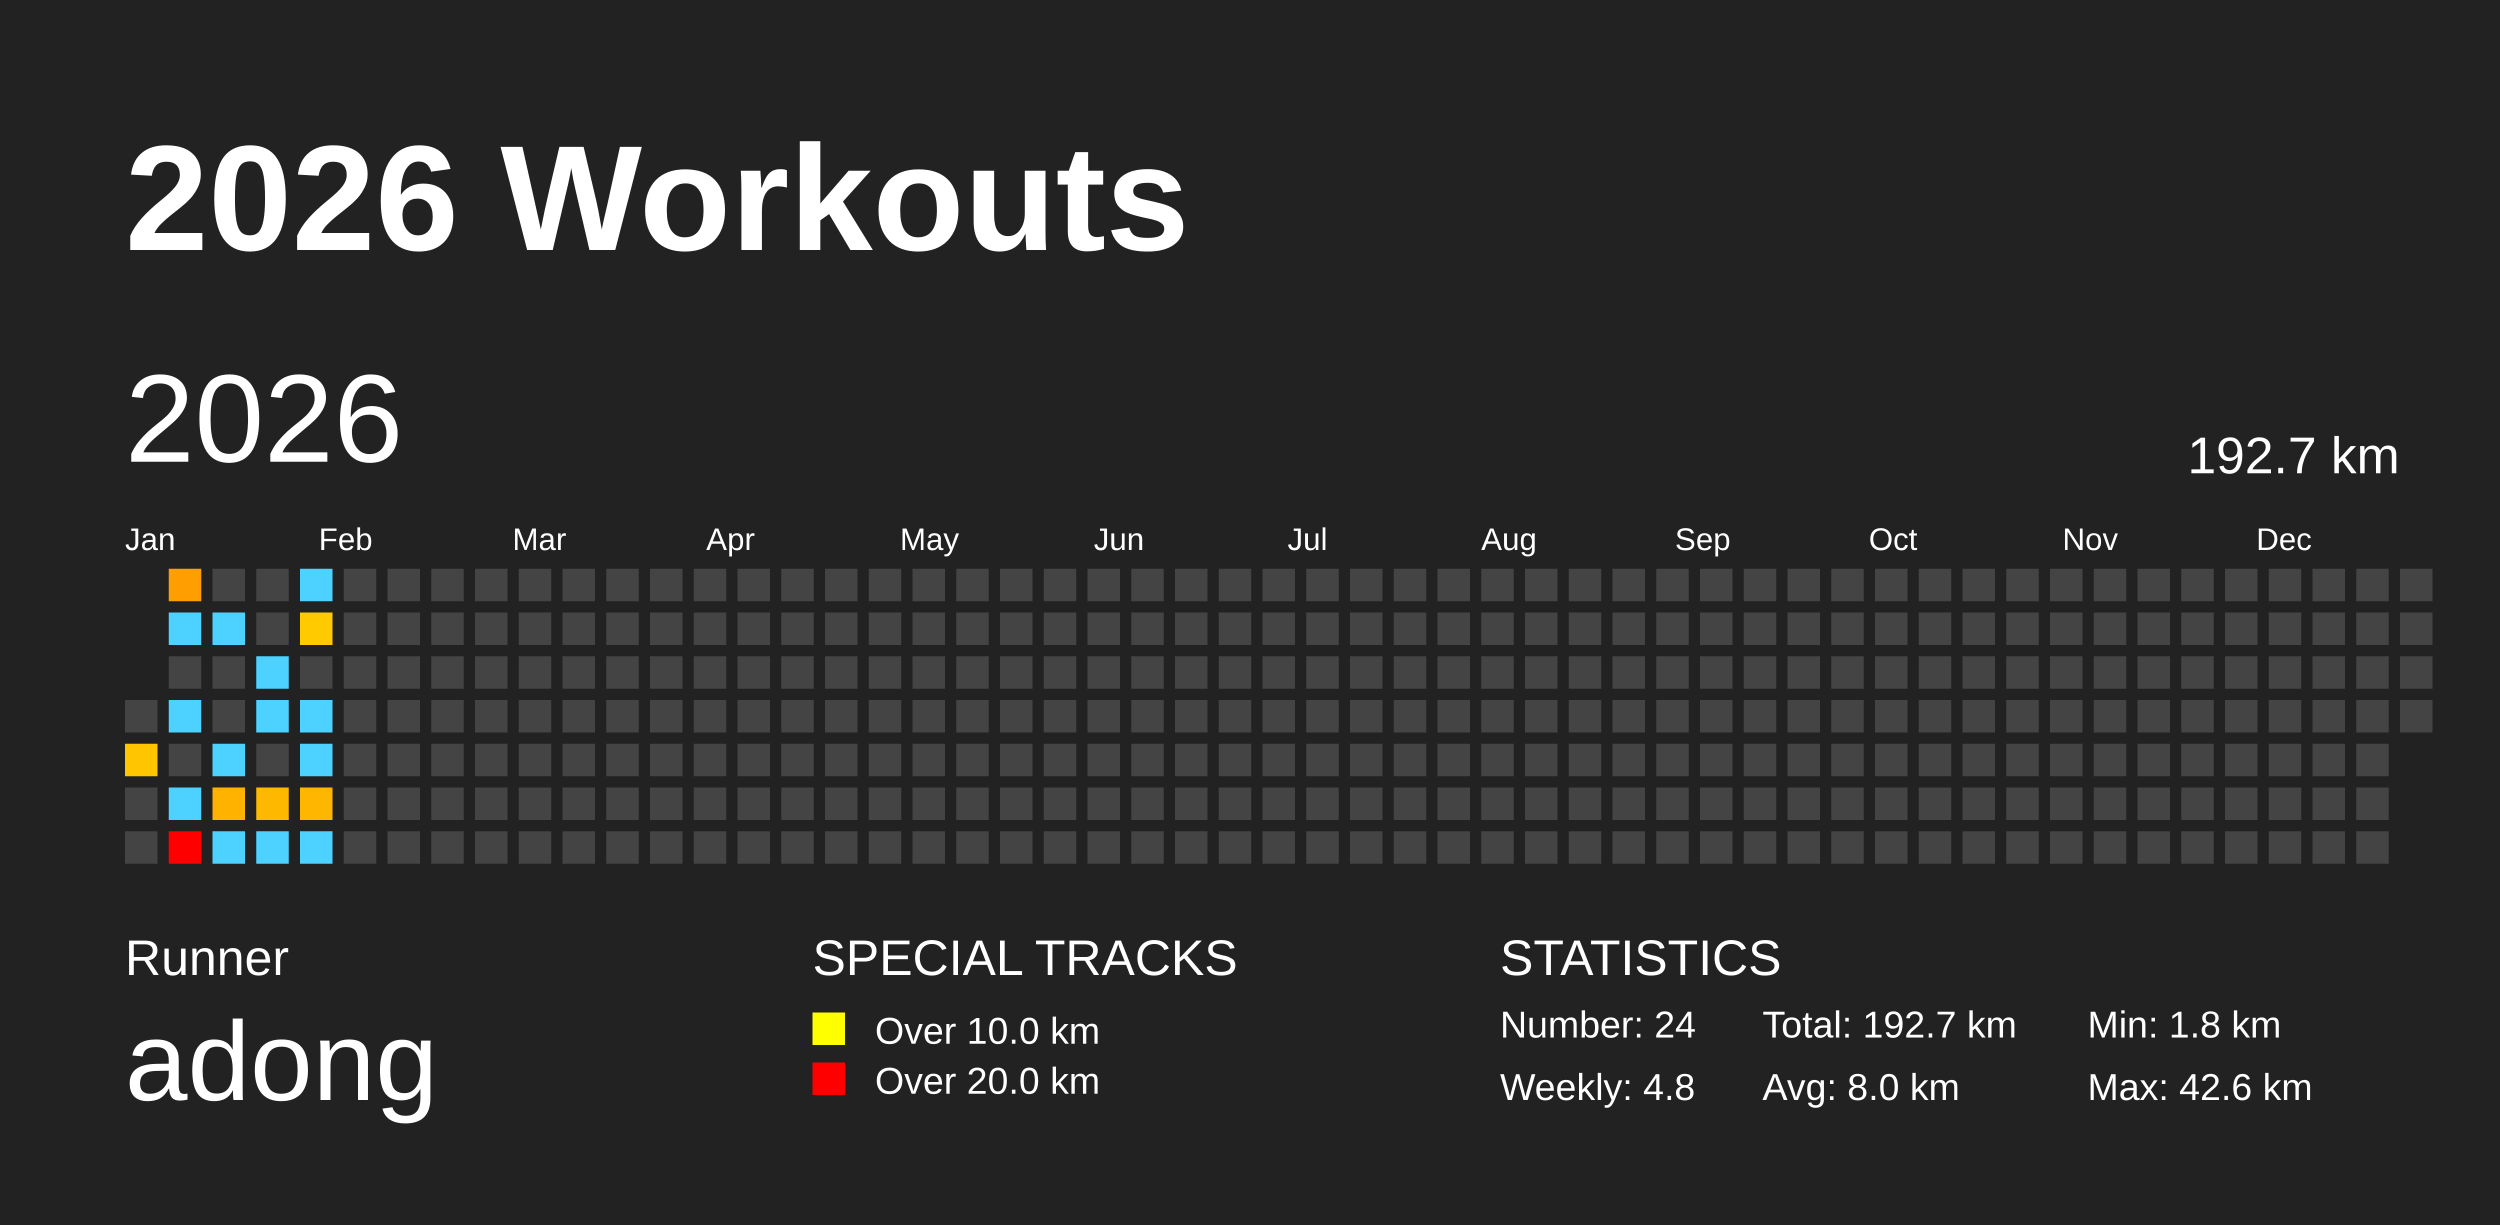
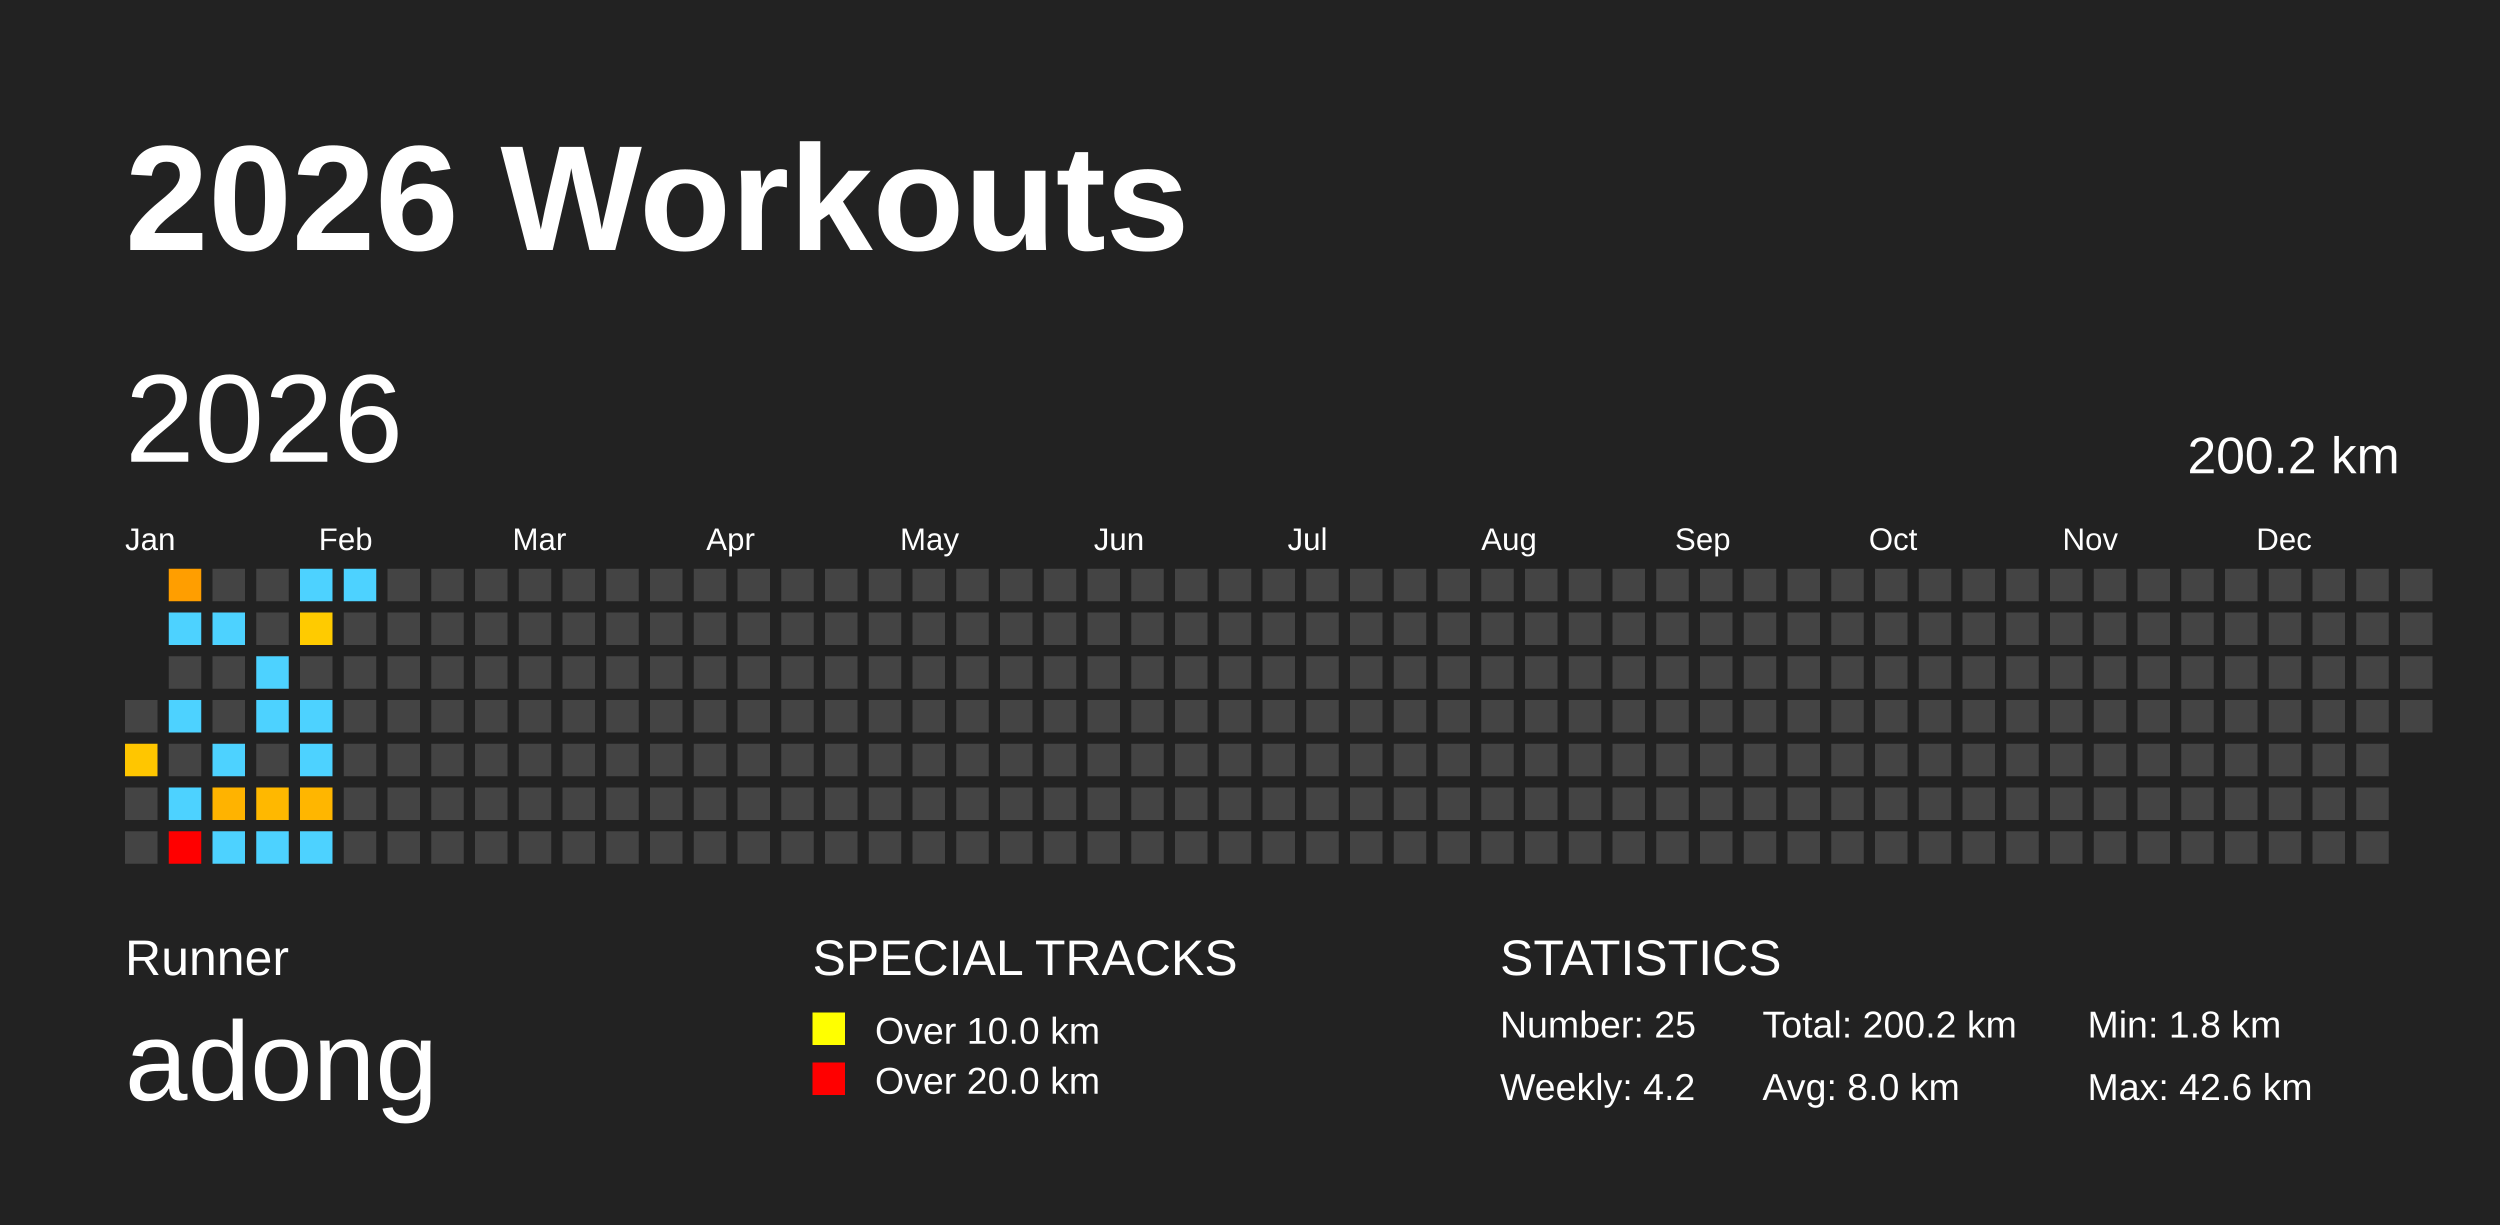
<svg xmlns="http://www.w3.org/2000/svg" baseProfile="full" height="98mm" version="1.1" viewBox="0,0,200,98" width="200mm">
  <defs />
  <rect fill="#222222" height="98" width="200" x="0" y="0" />
  <text fill="#FFFFFF" style="font-size:12px; font-family:Arial; font-weight:bold;" x="10" y="20">2026 Workouts</text>
  <text fill="#FFFFFF" style="font-size:4px; font-family:Arial" x="10" y="78">Runner</text>
  <text fill="#FFFFFF" style="font-size:9px; font-family:Arial" x="10" y="88">adong</text>
  <text fill="#FFFFFF" style="font-size:4px; font-family:Arial" x="65" y="78">SPECIAL TRACKS</text>
  <rect fill="yellow" height="2.6" width="2.6" x="65" y="81" />
  <text fill="#FFFFFF" style="font-size:3px; font-family:Arial" x="70" y="83.5">Over 10.0 km</text>
  <rect fill="red" height="2.6" width="2.6" x="65" y="85" />
  <text fill="#FFFFFF" style="font-size:3px; font-family:Arial" x="70" y="87.5">Over 20.0 km</text>
  <text fill="#FFFFFF" style="font-size:4px; font-family:Arial" x="120" y="78">STATISTICS</text>
-   <text fill="#FFFFFF" style="font-size:3px; font-family:Arial" x="120" y="83">Number: 24</text>
-   <text fill="#FFFFFF" style="font-size:3px; font-family:Arial" x="120" y="88">Weekly: 4.8</text>
-   <text fill="#FFFFFF" style="font-size:3px; font-family:Arial" x="141" y="83">Total: 192.7 km</text>
+   <text fill="#FFFFFF" style="font-size:3px; font-family:Arial" x="120" y="83">Number: 25</text>
+   <text fill="#FFFFFF" style="font-size:3px; font-family:Arial" x="120" y="88">Weekly: 4.2</text>
+   <text fill="#FFFFFF" style="font-size:3px; font-family:Arial" x="141" y="83">Total: 200.2 km</text>
  <text fill="#FFFFFF" style="font-size:3px; font-family:Arial" x="141" y="88">Avg: 8.0 km</text>
  <text fill="#FFFFFF" style="font-size:3px; font-family:Arial" x="167" y="83">Min: 1.8 km</text>
  <text fill="#FFFFFF" style="font-size:3px; font-family:Arial" x="167" y="88">Max: 42.6 km</text>
  <text dominant-baseline="hanging" fill="#FFFFFF" style="font-size:10.0px; font-family:Arial;" x="10" y="30">2026</text>
-   <text dominant-baseline="hanging" fill="#FFFFFF" style="font-size:4.125px; font-family:Arial;" x="175" y="35">192.7 km</text>
+   <text dominant-baseline="hanging" fill="#FFFFFF" style="font-size:4.125px; font-family:Arial;" x="175" y="35">200.2 km</text>
  <text fill="#FFFFFF" style="font-size:2.5px; font-family:Arial" x="10.0" y="44">Jan</text>
  <text fill="#FFFFFF" style="font-size:2.5px; font-family:Arial" x="25.5" y="44">Feb</text>
  <text fill="#FFFFFF" style="font-size:2.5px; font-family:Arial" x="41.0" y="44">Mar</text>
  <text fill="#FFFFFF" style="font-size:2.5px; font-family:Arial" x="56.5" y="44">Apr</text>
  <text fill="#FFFFFF" style="font-size:2.5px; font-family:Arial" x="72.0" y="44">May</text>
  <text fill="#FFFFFF" style="font-size:2.5px; font-family:Arial" x="87.5" y="44">Jun</text>
  <text fill="#FFFFFF" style="font-size:2.5px; font-family:Arial" x="103.0" y="44">Jul</text>
  <text fill="#FFFFFF" style="font-size:2.5px; font-family:Arial" x="118.5" y="44">Aug</text>
  <text fill="#FFFFFF" style="font-size:2.5px; font-family:Arial" x="134.0" y="44">Sep</text>
  <text fill="#FFFFFF" style="font-size:2.5px; font-family:Arial" x="149.5" y="44">Oct</text>
  <text fill="#FFFFFF" style="font-size:2.5px; font-family:Arial" x="165.0" y="44">Nov</text>
  <text fill="#FFFFFF" style="font-size:2.5px; font-family:Arial" x="180.5" y="44">Dec</text>
  <rect fill="#444444" height="2.6" width="2.6" x="10.0" y="56.0" />
  <rect fill="#ffc600" height="2.6" width="2.6" x="10.0" y="59.5" />
  <rect fill="#444444" height="2.6" width="2.6" x="10.0" y="63.0" />
  <rect fill="#444444" height="2.6" width="2.6" x="10.0" y="66.5" />
  <rect fill="#ff9e00" height="2.6" width="2.6" x="13.5" y="45.5" />
  <rect fill="#4dd2ff" height="2.6" width="2.6" x="13.5" y="49.0" />
  <rect fill="#444444" height="2.6" width="2.6" x="13.5" y="52.5" />
  <rect fill="#4dd2ff" height="2.6" width="2.6" x="13.5" y="56.0" />
  <rect fill="#444444" height="2.6" width="2.6" x="13.5" y="59.5" />
  <rect fill="#4dd2ff" height="2.6" width="2.6" x="13.5" y="63.0" />
  <rect fill="red" height="2.6" width="2.6" x="13.5" y="66.5" />
  <rect fill="#444444" height="2.6" width="2.6" x="17.0" y="45.5" />
  <rect fill="#4dd2ff" height="2.6" width="2.6" x="17.0" y="49.0" />
  <rect fill="#444444" height="2.6" width="2.6" x="17.0" y="52.5" />
  <rect fill="#444444" height="2.6" width="2.6" x="17.0" y="56.0" />
  <rect fill="#4dd2ff" height="2.6" width="2.6" x="17.0" y="59.5" />
  <rect fill="#ffb300" height="2.6" width="2.6" x="17.0" y="63.0" />
  <rect fill="#4dd2ff" height="2.6" width="2.6" x="17.0" y="66.5" />
  <rect fill="#444444" height="2.6" width="2.6" x="20.5" y="45.5" />
  <rect fill="#444444" height="2.6" width="2.6" x="20.5" y="49.0" />
  <rect fill="#4dd2ff" height="2.6" width="2.6" x="20.5" y="52.5" />
  <rect fill="#4dd2ff" height="2.6" width="2.6" x="20.5" y="56.0" />
  <rect fill="#444444" height="2.6" width="2.6" x="20.5" y="59.5" />
  <rect fill="#ffb800" height="2.6" width="2.6" x="20.5" y="63.0" />
  <rect fill="#4dd2ff" height="2.6" width="2.6" x="20.5" y="66.5" />
  <rect fill="#4dd2ff" height="2.6" width="2.6" x="24.0" y="45.5" />
  <rect fill="#ffcb00" height="2.6" width="2.6" x="24.0" y="49.0" />
  <rect fill="#444444" height="2.6" width="2.6" x="24.0" y="52.5" />
  <rect fill="#4dd2ff" height="2.6" width="2.6" x="24.0" y="56.0" />
  <rect fill="#4dd2ff" height="2.6" width="2.6" x="24.0" y="59.5" />
  <rect fill="#ffb600" height="2.6" width="2.6" x="24.0" y="63.0" />
  <rect fill="#4dd2ff" height="2.6" width="2.6" x="24.0" y="66.5" />
-   <rect fill="#444444" height="2.6" width="2.6" x="27.5" y="45.5" />
+   <rect fill="#4dd2ff" height="2.6" width="2.6" x="27.5" y="45.5" />
  <rect fill="#444444" height="2.6" width="2.6" x="27.5" y="49.0" />
  <rect fill="#444444" height="2.6" width="2.6" x="27.5" y="52.5" />
  <rect fill="#444444" height="2.6" width="2.6" x="27.5" y="56.0" />
  <rect fill="#444444" height="2.6" width="2.6" x="27.5" y="59.5" />
  <rect fill="#444444" height="2.6" width="2.6" x="27.5" y="63.0" />
  <rect fill="#444444" height="2.6" width="2.6" x="27.5" y="66.5" />
  <rect fill="#444444" height="2.6" width="2.6" x="31.0" y="45.5" />
  <rect fill="#444444" height="2.6" width="2.6" x="31.0" y="49.0" />
  <rect fill="#444444" height="2.6" width="2.6" x="31.0" y="52.5" />
  <rect fill="#444444" height="2.6" width="2.6" x="31.0" y="56.0" />
  <rect fill="#444444" height="2.6" width="2.6" x="31.0" y="59.5" />
  <rect fill="#444444" height="2.6" width="2.6" x="31.0" y="63.0" />
  <rect fill="#444444" height="2.6" width="2.6" x="31.0" y="66.5" />
  <rect fill="#444444" height="2.6" width="2.6" x="34.5" y="45.5" />
  <rect fill="#444444" height="2.6" width="2.6" x="34.5" y="49.0" />
  <rect fill="#444444" height="2.6" width="2.6" x="34.5" y="52.5" />
  <rect fill="#444444" height="2.6" width="2.6" x="34.5" y="56.0" />
  <rect fill="#444444" height="2.6" width="2.6" x="34.5" y="59.5" />
  <rect fill="#444444" height="2.6" width="2.6" x="34.5" y="63.0" />
  <rect fill="#444444" height="2.6" width="2.6" x="34.5" y="66.5" />
  <rect fill="#444444" height="2.6" width="2.6" x="38.0" y="45.5" />
  <rect fill="#444444" height="2.6" width="2.6" x="38.0" y="49.0" />
  <rect fill="#444444" height="2.6" width="2.6" x="38.0" y="52.5" />
  <rect fill="#444444" height="2.6" width="2.6" x="38.0" y="56.0" />
  <rect fill="#444444" height="2.6" width="2.6" x="38.0" y="59.5" />
  <rect fill="#444444" height="2.6" width="2.6" x="38.0" y="63.0" />
  <rect fill="#444444" height="2.6" width="2.6" x="38.0" y="66.5" />
  <rect fill="#444444" height="2.6" width="2.6" x="41.5" y="45.5" />
  <rect fill="#444444" height="2.6" width="2.6" x="41.5" y="49.0" />
  <rect fill="#444444" height="2.6" width="2.6" x="41.5" y="52.5" />
  <rect fill="#444444" height="2.6" width="2.6" x="41.5" y="56.0" />
  <rect fill="#444444" height="2.6" width="2.6" x="41.5" y="59.5" />
  <rect fill="#444444" height="2.6" width="2.6" x="41.5" y="63.0" />
  <rect fill="#444444" height="2.6" width="2.6" x="41.5" y="66.5" />
  <rect fill="#444444" height="2.6" width="2.6" x="45.0" y="45.5" />
  <rect fill="#444444" height="2.6" width="2.6" x="45.0" y="49.0" />
  <rect fill="#444444" height="2.6" width="2.6" x="45.0" y="52.5" />
  <rect fill="#444444" height="2.6" width="2.6" x="45.0" y="56.0" />
  <rect fill="#444444" height="2.6" width="2.6" x="45.0" y="59.5" />
  <rect fill="#444444" height="2.6" width="2.6" x="45.0" y="63.0" />
  <rect fill="#444444" height="2.6" width="2.6" x="45.0" y="66.5" />
  <rect fill="#444444" height="2.6" width="2.6" x="48.5" y="45.5" />
  <rect fill="#444444" height="2.6" width="2.6" x="48.5" y="49.0" />
  <rect fill="#444444" height="2.6" width="2.6" x="48.5" y="52.5" />
  <rect fill="#444444" height="2.6" width="2.6" x="48.5" y="56.0" />
  <rect fill="#444444" height="2.6" width="2.6" x="48.5" y="59.5" />
  <rect fill="#444444" height="2.6" width="2.6" x="48.5" y="63.0" />
  <rect fill="#444444" height="2.6" width="2.6" x="48.5" y="66.5" />
  <rect fill="#444444" height="2.6" width="2.6" x="52.0" y="45.5" />
  <rect fill="#444444" height="2.6" width="2.6" x="52.0" y="49.0" />
  <rect fill="#444444" height="2.6" width="2.6" x="52.0" y="52.5" />
  <rect fill="#444444" height="2.6" width="2.6" x="52.0" y="56.0" />
  <rect fill="#444444" height="2.6" width="2.6" x="52.0" y="59.5" />
  <rect fill="#444444" height="2.6" width="2.6" x="52.0" y="63.0" />
  <rect fill="#444444" height="2.6" width="2.6" x="52.0" y="66.5" />
  <rect fill="#444444" height="2.6" width="2.6" x="55.5" y="45.5" />
  <rect fill="#444444" height="2.6" width="2.6" x="55.5" y="49.0" />
  <rect fill="#444444" height="2.6" width="2.6" x="55.5" y="52.5" />
  <rect fill="#444444" height="2.6" width="2.6" x="55.5" y="56.0" />
  <rect fill="#444444" height="2.6" width="2.6" x="55.5" y="59.5" />
  <rect fill="#444444" height="2.6" width="2.6" x="55.5" y="63.0" />
  <rect fill="#444444" height="2.6" width="2.6" x="55.5" y="66.5" />
  <rect fill="#444444" height="2.6" width="2.6" x="59.0" y="45.5" />
  <rect fill="#444444" height="2.6" width="2.6" x="59.0" y="49.0" />
  <rect fill="#444444" height="2.6" width="2.6" x="59.0" y="52.5" />
  <rect fill="#444444" height="2.6" width="2.6" x="59.0" y="56.0" />
  <rect fill="#444444" height="2.6" width="2.6" x="59.0" y="59.5" />
  <rect fill="#444444" height="2.6" width="2.6" x="59.0" y="63.0" />
  <rect fill="#444444" height="2.6" width="2.6" x="59.0" y="66.5" />
  <rect fill="#444444" height="2.6" width="2.6" x="62.5" y="45.5" />
  <rect fill="#444444" height="2.6" width="2.6" x="62.5" y="49.0" />
  <rect fill="#444444" height="2.6" width="2.6" x="62.5" y="52.5" />
  <rect fill="#444444" height="2.6" width="2.6" x="62.5" y="56.0" />
  <rect fill="#444444" height="2.6" width="2.6" x="62.5" y="59.5" />
  <rect fill="#444444" height="2.6" width="2.6" x="62.5" y="63.0" />
  <rect fill="#444444" height="2.6" width="2.6" x="62.5" y="66.5" />
  <rect fill="#444444" height="2.6" width="2.6" x="66.0" y="45.5" />
  <rect fill="#444444" height="2.6" width="2.6" x="66.0" y="49.0" />
  <rect fill="#444444" height="2.6" width="2.6" x="66.0" y="52.5" />
  <rect fill="#444444" height="2.6" width="2.6" x="66.0" y="56.0" />
  <rect fill="#444444" height="2.6" width="2.6" x="66.0" y="59.5" />
  <rect fill="#444444" height="2.6" width="2.6" x="66.0" y="63.0" />
  <rect fill="#444444" height="2.6" width="2.6" x="66.0" y="66.5" />
  <rect fill="#444444" height="2.6" width="2.6" x="69.5" y="45.5" />
  <rect fill="#444444" height="2.6" width="2.6" x="69.5" y="49.0" />
  <rect fill="#444444" height="2.6" width="2.6" x="69.5" y="52.5" />
  <rect fill="#444444" height="2.6" width="2.6" x="69.5" y="56.0" />
  <rect fill="#444444" height="2.6" width="2.6" x="69.5" y="59.5" />
  <rect fill="#444444" height="2.6" width="2.6" x="69.5" y="63.0" />
  <rect fill="#444444" height="2.6" width="2.6" x="69.5" y="66.5" />
  <rect fill="#444444" height="2.6" width="2.6" x="73.0" y="45.5" />
  <rect fill="#444444" height="2.6" width="2.6" x="73.0" y="49.0" />
  <rect fill="#444444" height="2.6" width="2.6" x="73.0" y="52.5" />
  <rect fill="#444444" height="2.6" width="2.6" x="73.0" y="56.0" />
  <rect fill="#444444" height="2.6" width="2.6" x="73.0" y="59.5" />
  <rect fill="#444444" height="2.6" width="2.6" x="73.0" y="63.0" />
  <rect fill="#444444" height="2.6" width="2.6" x="73.0" y="66.5" />
  <rect fill="#444444" height="2.6" width="2.6" x="76.5" y="45.5" />
  <rect fill="#444444" height="2.6" width="2.6" x="76.5" y="49.0" />
  <rect fill="#444444" height="2.6" width="2.6" x="76.5" y="52.5" />
  <rect fill="#444444" height="2.6" width="2.6" x="76.5" y="56.0" />
  <rect fill="#444444" height="2.6" width="2.6" x="76.5" y="59.5" />
  <rect fill="#444444" height="2.6" width="2.6" x="76.5" y="63.0" />
  <rect fill="#444444" height="2.6" width="2.6" x="76.5" y="66.5" />
  <rect fill="#444444" height="2.6" width="2.6" x="80.0" y="45.5" />
  <rect fill="#444444" height="2.6" width="2.6" x="80.0" y="49.0" />
  <rect fill="#444444" height="2.6" width="2.6" x="80.0" y="52.5" />
  <rect fill="#444444" height="2.6" width="2.6" x="80.0" y="56.0" />
  <rect fill="#444444" height="2.6" width="2.6" x="80.0" y="59.5" />
  <rect fill="#444444" height="2.6" width="2.6" x="80.0" y="63.0" />
  <rect fill="#444444" height="2.6" width="2.6" x="80.0" y="66.5" />
  <rect fill="#444444" height="2.6" width="2.6" x="83.5" y="45.5" />
  <rect fill="#444444" height="2.6" width="2.6" x="83.5" y="49.0" />
  <rect fill="#444444" height="2.6" width="2.6" x="83.5" y="52.5" />
  <rect fill="#444444" height="2.6" width="2.6" x="83.5" y="56.0" />
  <rect fill="#444444" height="2.6" width="2.6" x="83.5" y="59.5" />
  <rect fill="#444444" height="2.6" width="2.6" x="83.5" y="63.0" />
  <rect fill="#444444" height="2.6" width="2.6" x="83.5" y="66.5" />
  <rect fill="#444444" height="2.6" width="2.6" x="87.0" y="45.5" />
  <rect fill="#444444" height="2.6" width="2.6" x="87.0" y="49.0" />
  <rect fill="#444444" height="2.6" width="2.6" x="87.0" y="52.5" />
  <rect fill="#444444" height="2.6" width="2.6" x="87.0" y="56.0" />
  <rect fill="#444444" height="2.6" width="2.6" x="87.0" y="59.5" />
  <rect fill="#444444" height="2.6" width="2.6" x="87.0" y="63.0" />
  <rect fill="#444444" height="2.6" width="2.6" x="87.0" y="66.5" />
  <rect fill="#444444" height="2.6" width="2.6" x="90.5" y="45.5" />
  <rect fill="#444444" height="2.6" width="2.6" x="90.5" y="49.0" />
  <rect fill="#444444" height="2.6" width="2.6" x="90.5" y="52.5" />
  <rect fill="#444444" height="2.6" width="2.6" x="90.5" y="56.0" />
  <rect fill="#444444" height="2.6" width="2.6" x="90.5" y="59.5" />
  <rect fill="#444444" height="2.6" width="2.6" x="90.5" y="63.0" />
  <rect fill="#444444" height="2.6" width="2.6" x="90.5" y="66.5" />
  <rect fill="#444444" height="2.6" width="2.6" x="94.0" y="45.5" />
  <rect fill="#444444" height="2.6" width="2.6" x="94.0" y="49.0" />
  <rect fill="#444444" height="2.6" width="2.6" x="94.0" y="52.5" />
  <rect fill="#444444" height="2.6" width="2.6" x="94.0" y="56.0" />
  <rect fill="#444444" height="2.6" width="2.6" x="94.0" y="59.5" />
  <rect fill="#444444" height="2.6" width="2.6" x="94.0" y="63.0" />
  <rect fill="#444444" height="2.6" width="2.6" x="94.0" y="66.5" />
  <rect fill="#444444" height="2.6" width="2.6" x="97.5" y="45.5" />
  <rect fill="#444444" height="2.6" width="2.6" x="97.5" y="49.0" />
  <rect fill="#444444" height="2.6" width="2.6" x="97.5" y="52.5" />
  <rect fill="#444444" height="2.6" width="2.6" x="97.5" y="56.0" />
  <rect fill="#444444" height="2.6" width="2.6" x="97.5" y="59.5" />
  <rect fill="#444444" height="2.6" width="2.6" x="97.5" y="63.0" />
  <rect fill="#444444" height="2.6" width="2.6" x="97.5" y="66.5" />
  <rect fill="#444444" height="2.6" width="2.6" x="101.0" y="45.5" />
  <rect fill="#444444" height="2.6" width="2.6" x="101.0" y="49.0" />
  <rect fill="#444444" height="2.6" width="2.6" x="101.0" y="52.5" />
  <rect fill="#444444" height="2.6" width="2.6" x="101.0" y="56.0" />
  <rect fill="#444444" height="2.6" width="2.6" x="101.0" y="59.5" />
  <rect fill="#444444" height="2.6" width="2.6" x="101.0" y="63.0" />
  <rect fill="#444444" height="2.6" width="2.6" x="101.0" y="66.5" />
  <rect fill="#444444" height="2.6" width="2.6" x="104.5" y="45.5" />
  <rect fill="#444444" height="2.6" width="2.6" x="104.5" y="49.0" />
  <rect fill="#444444" height="2.6" width="2.6" x="104.5" y="52.5" />
  <rect fill="#444444" height="2.6" width="2.6" x="104.5" y="56.0" />
  <rect fill="#444444" height="2.6" width="2.6" x="104.5" y="59.5" />
  <rect fill="#444444" height="2.6" width="2.6" x="104.5" y="63.0" />
  <rect fill="#444444" height="2.6" width="2.6" x="104.5" y="66.5" />
  <rect fill="#444444" height="2.6" width="2.6" x="108.0" y="45.5" />
  <rect fill="#444444" height="2.6" width="2.6" x="108.0" y="49.0" />
  <rect fill="#444444" height="2.6" width="2.6" x="108.0" y="52.5" />
  <rect fill="#444444" height="2.6" width="2.6" x="108.0" y="56.0" />
  <rect fill="#444444" height="2.6" width="2.6" x="108.0" y="59.5" />
  <rect fill="#444444" height="2.6" width="2.6" x="108.0" y="63.0" />
  <rect fill="#444444" height="2.6" width="2.6" x="108.0" y="66.5" />
  <rect fill="#444444" height="2.6" width="2.6" x="111.5" y="45.5" />
  <rect fill="#444444" height="2.6" width="2.6" x="111.5" y="49.0" />
  <rect fill="#444444" height="2.6" width="2.6" x="111.5" y="52.5" />
  <rect fill="#444444" height="2.6" width="2.6" x="111.5" y="56.0" />
  <rect fill="#444444" height="2.6" width="2.6" x="111.5" y="59.5" />
  <rect fill="#444444" height="2.6" width="2.6" x="111.5" y="63.0" />
  <rect fill="#444444" height="2.6" width="2.6" x="111.5" y="66.5" />
  <rect fill="#444444" height="2.6" width="2.6" x="115.0" y="45.5" />
  <rect fill="#444444" height="2.6" width="2.6" x="115.0" y="49.0" />
  <rect fill="#444444" height="2.6" width="2.6" x="115.0" y="52.5" />
  <rect fill="#444444" height="2.6" width="2.6" x="115.0" y="56.0" />
  <rect fill="#444444" height="2.6" width="2.6" x="115.0" y="59.5" />
  <rect fill="#444444" height="2.6" width="2.6" x="115.0" y="63.0" />
  <rect fill="#444444" height="2.6" width="2.6" x="115.0" y="66.5" />
  <rect fill="#444444" height="2.6" width="2.6" x="118.5" y="45.5" />
  <rect fill="#444444" height="2.6" width="2.6" x="118.5" y="49.0" />
  <rect fill="#444444" height="2.6" width="2.6" x="118.5" y="52.5" />
  <rect fill="#444444" height="2.6" width="2.6" x="118.5" y="56.0" />
  <rect fill="#444444" height="2.6" width="2.6" x="118.5" y="59.5" />
  <rect fill="#444444" height="2.6" width="2.6" x="118.5" y="63.0" />
  <rect fill="#444444" height="2.6" width="2.6" x="118.5" y="66.5" />
  <rect fill="#444444" height="2.6" width="2.6" x="122.0" y="45.5" />
  <rect fill="#444444" height="2.6" width="2.6" x="122.0" y="49.0" />
  <rect fill="#444444" height="2.6" width="2.6" x="122.0" y="52.5" />
  <rect fill="#444444" height="2.6" width="2.6" x="122.0" y="56.0" />
  <rect fill="#444444" height="2.6" width="2.6" x="122.0" y="59.5" />
  <rect fill="#444444" height="2.6" width="2.6" x="122.0" y="63.0" />
  <rect fill="#444444" height="2.6" width="2.6" x="122.0" y="66.5" />
  <rect fill="#444444" height="2.6" width="2.6" x="125.5" y="45.5" />
  <rect fill="#444444" height="2.6" width="2.6" x="125.5" y="49.0" />
  <rect fill="#444444" height="2.6" width="2.6" x="125.5" y="52.5" />
  <rect fill="#444444" height="2.6" width="2.6" x="125.5" y="56.0" />
  <rect fill="#444444" height="2.6" width="2.6" x="125.5" y="59.5" />
  <rect fill="#444444" height="2.6" width="2.6" x="125.5" y="63.0" />
  <rect fill="#444444" height="2.6" width="2.6" x="125.5" y="66.5" />
  <rect fill="#444444" height="2.6" width="2.6" x="129.0" y="45.5" />
  <rect fill="#444444" height="2.6" width="2.6" x="129.0" y="49.0" />
  <rect fill="#444444" height="2.6" width="2.6" x="129.0" y="52.5" />
  <rect fill="#444444" height="2.6" width="2.6" x="129.0" y="56.0" />
  <rect fill="#444444" height="2.6" width="2.6" x="129.0" y="59.5" />
  <rect fill="#444444" height="2.6" width="2.6" x="129.0" y="63.0" />
  <rect fill="#444444" height="2.6" width="2.6" x="129.0" y="66.5" />
  <rect fill="#444444" height="2.6" width="2.6" x="132.5" y="45.5" />
  <rect fill="#444444" height="2.6" width="2.6" x="132.5" y="49.0" />
  <rect fill="#444444" height="2.6" width="2.6" x="132.5" y="52.5" />
  <rect fill="#444444" height="2.6" width="2.6" x="132.5" y="56.0" />
  <rect fill="#444444" height="2.6" width="2.6" x="132.5" y="59.5" />
  <rect fill="#444444" height="2.6" width="2.6" x="132.5" y="63.0" />
  <rect fill="#444444" height="2.6" width="2.6" x="132.5" y="66.5" />
  <rect fill="#444444" height="2.6" width="2.6" x="136.0" y="45.5" />
  <rect fill="#444444" height="2.6" width="2.6" x="136.0" y="49.0" />
  <rect fill="#444444" height="2.6" width="2.6" x="136.0" y="52.5" />
  <rect fill="#444444" height="2.6" width="2.6" x="136.0" y="56.0" />
  <rect fill="#444444" height="2.6" width="2.6" x="136.0" y="59.5" />
  <rect fill="#444444" height="2.6" width="2.6" x="136.0" y="63.0" />
  <rect fill="#444444" height="2.6" width="2.6" x="136.0" y="66.5" />
  <rect fill="#444444" height="2.6" width="2.6" x="139.5" y="45.5" />
  <rect fill="#444444" height="2.6" width="2.6" x="139.5" y="49.0" />
  <rect fill="#444444" height="2.6" width="2.6" x="139.5" y="52.5" />
  <rect fill="#444444" height="2.6" width="2.6" x="139.5" y="56.0" />
  <rect fill="#444444" height="2.6" width="2.6" x="139.5" y="59.5" />
  <rect fill="#444444" height="2.6" width="2.6" x="139.5" y="63.0" />
  <rect fill="#444444" height="2.6" width="2.6" x="139.5" y="66.5" />
  <rect fill="#444444" height="2.6" width="2.6" x="143.0" y="45.5" />
  <rect fill="#444444" height="2.6" width="2.6" x="143.0" y="49.0" />
  <rect fill="#444444" height="2.6" width="2.6" x="143.0" y="52.5" />
  <rect fill="#444444" height="2.6" width="2.6" x="143.0" y="56.0" />
  <rect fill="#444444" height="2.6" width="2.6" x="143.0" y="59.5" />
  <rect fill="#444444" height="2.6" width="2.6" x="143.0" y="63.0" />
  <rect fill="#444444" height="2.6" width="2.6" x="143.0" y="66.5" />
  <rect fill="#444444" height="2.6" width="2.6" x="146.5" y="45.5" />
  <rect fill="#444444" height="2.6" width="2.6" x="146.5" y="49.0" />
  <rect fill="#444444" height="2.6" width="2.6" x="146.5" y="52.5" />
  <rect fill="#444444" height="2.6" width="2.6" x="146.5" y="56.0" />
  <rect fill="#444444" height="2.6" width="2.6" x="146.5" y="59.5" />
  <rect fill="#444444" height="2.6" width="2.6" x="146.5" y="63.0" />
  <rect fill="#444444" height="2.6" width="2.6" x="146.5" y="66.5" />
  <rect fill="#444444" height="2.6" width="2.6" x="150.0" y="45.5" />
  <rect fill="#444444" height="2.6" width="2.6" x="150.0" y="49.0" />
  <rect fill="#444444" height="2.6" width="2.6" x="150.0" y="52.5" />
  <rect fill="#444444" height="2.6" width="2.6" x="150.0" y="56.0" />
  <rect fill="#444444" height="2.6" width="2.6" x="150.0" y="59.5" />
  <rect fill="#444444" height="2.6" width="2.6" x="150.0" y="63.0" />
  <rect fill="#444444" height="2.6" width="2.6" x="150.0" y="66.5" />
  <rect fill="#444444" height="2.6" width="2.6" x="153.5" y="45.5" />
  <rect fill="#444444" height="2.6" width="2.6" x="153.5" y="49.0" />
  <rect fill="#444444" height="2.6" width="2.6" x="153.5" y="52.5" />
  <rect fill="#444444" height="2.6" width="2.6" x="153.5" y="56.0" />
  <rect fill="#444444" height="2.6" width="2.6" x="153.5" y="59.5" />
  <rect fill="#444444" height="2.6" width="2.6" x="153.5" y="63.0" />
  <rect fill="#444444" height="2.6" width="2.6" x="153.5" y="66.5" />
  <rect fill="#444444" height="2.6" width="2.6" x="157.0" y="45.5" />
  <rect fill="#444444" height="2.6" width="2.6" x="157.0" y="49.0" />
  <rect fill="#444444" height="2.6" width="2.6" x="157.0" y="52.5" />
  <rect fill="#444444" height="2.6" width="2.6" x="157.0" y="56.0" />
  <rect fill="#444444" height="2.6" width="2.6" x="157.0" y="59.5" />
  <rect fill="#444444" height="2.6" width="2.6" x="157.0" y="63.0" />
  <rect fill="#444444" height="2.6" width="2.6" x="157.0" y="66.5" />
  <rect fill="#444444" height="2.6" width="2.6" x="160.5" y="45.5" />
  <rect fill="#444444" height="2.6" width="2.6" x="160.5" y="49.0" />
  <rect fill="#444444" height="2.6" width="2.6" x="160.5" y="52.5" />
  <rect fill="#444444" height="2.6" width="2.6" x="160.5" y="56.0" />
  <rect fill="#444444" height="2.6" width="2.6" x="160.5" y="59.5" />
  <rect fill="#444444" height="2.6" width="2.6" x="160.5" y="63.0" />
  <rect fill="#444444" height="2.6" width="2.6" x="160.5" y="66.5" />
  <rect fill="#444444" height="2.6" width="2.6" x="164.0" y="45.5" />
  <rect fill="#444444" height="2.6" width="2.6" x="164.0" y="49.0" />
  <rect fill="#444444" height="2.6" width="2.6" x="164.0" y="52.5" />
  <rect fill="#444444" height="2.6" width="2.6" x="164.0" y="56.0" />
  <rect fill="#444444" height="2.6" width="2.6" x="164.0" y="59.5" />
  <rect fill="#444444" height="2.6" width="2.6" x="164.0" y="63.0" />
  <rect fill="#444444" height="2.6" width="2.6" x="164.0" y="66.5" />
  <rect fill="#444444" height="2.6" width="2.6" x="167.5" y="45.5" />
  <rect fill="#444444" height="2.6" width="2.6" x="167.5" y="49.0" />
  <rect fill="#444444" height="2.6" width="2.6" x="167.5" y="52.5" />
  <rect fill="#444444" height="2.6" width="2.6" x="167.5" y="56.0" />
  <rect fill="#444444" height="2.6" width="2.6" x="167.5" y="59.5" />
  <rect fill="#444444" height="2.6" width="2.6" x="167.5" y="63.0" />
  <rect fill="#444444" height="2.6" width="2.6" x="167.5" y="66.5" />
  <rect fill="#444444" height="2.6" width="2.6" x="171.0" y="45.5" />
  <rect fill="#444444" height="2.6" width="2.6" x="171.0" y="49.0" />
  <rect fill="#444444" height="2.6" width="2.6" x="171.0" y="52.5" />
  <rect fill="#444444" height="2.6" width="2.6" x="171.0" y="56.0" />
  <rect fill="#444444" height="2.6" width="2.6" x="171.0" y="59.5" />
  <rect fill="#444444" height="2.6" width="2.6" x="171.0" y="63.0" />
  <rect fill="#444444" height="2.6" width="2.6" x="171.0" y="66.5" />
  <rect fill="#444444" height="2.6" width="2.6" x="174.5" y="45.5" />
  <rect fill="#444444" height="2.6" width="2.6" x="174.5" y="49.0" />
  <rect fill="#444444" height="2.6" width="2.6" x="174.5" y="52.5" />
  <rect fill="#444444" height="2.6" width="2.6" x="174.5" y="56.0" />
  <rect fill="#444444" height="2.6" width="2.6" x="174.5" y="59.5" />
  <rect fill="#444444" height="2.6" width="2.6" x="174.5" y="63.0" />
  <rect fill="#444444" height="2.6" width="2.6" x="174.5" y="66.5" />
  <rect fill="#444444" height="2.6" width="2.6" x="178.0" y="45.5" />
  <rect fill="#444444" height="2.6" width="2.6" x="178.0" y="49.0" />
  <rect fill="#444444" height="2.6" width="2.6" x="178.0" y="52.5" />
  <rect fill="#444444" height="2.6" width="2.6" x="178.0" y="56.0" />
  <rect fill="#444444" height="2.6" width="2.6" x="178.0" y="59.5" />
  <rect fill="#444444" height="2.6" width="2.6" x="178.0" y="63.0" />
  <rect fill="#444444" height="2.6" width="2.6" x="178.0" y="66.5" />
  <rect fill="#444444" height="2.6" width="2.6" x="181.5" y="45.5" />
  <rect fill="#444444" height="2.6" width="2.6" x="181.5" y="49.0" />
  <rect fill="#444444" height="2.6" width="2.6" x="181.5" y="52.5" />
  <rect fill="#444444" height="2.6" width="2.6" x="181.5" y="56.0" />
  <rect fill="#444444" height="2.6" width="2.6" x="181.5" y="59.5" />
  <rect fill="#444444" height="2.6" width="2.6" x="181.5" y="63.0" />
  <rect fill="#444444" height="2.6" width="2.6" x="181.5" y="66.5" />
  <rect fill="#444444" height="2.6" width="2.6" x="185.0" y="45.5" />
  <rect fill="#444444" height="2.6" width="2.6" x="185.0" y="49.0" />
  <rect fill="#444444" height="2.6" width="2.6" x="185.0" y="52.5" />
  <rect fill="#444444" height="2.6" width="2.6" x="185.0" y="56.0" />
  <rect fill="#444444" height="2.6" width="2.6" x="185.0" y="59.5" />
  <rect fill="#444444" height="2.6" width="2.6" x="185.0" y="63.0" />
  <rect fill="#444444" height="2.6" width="2.6" x="185.0" y="66.5" />
  <rect fill="#444444" height="2.6" width="2.6" x="188.5" y="45.5" />
  <rect fill="#444444" height="2.6" width="2.6" x="188.5" y="49.0" />
  <rect fill="#444444" height="2.6" width="2.6" x="188.5" y="52.5" />
  <rect fill="#444444" height="2.6" width="2.6" x="188.5" y="56.0" />
  <rect fill="#444444" height="2.6" width="2.6" x="188.5" y="59.5" />
  <rect fill="#444444" height="2.6" width="2.6" x="188.5" y="63.0" />
  <rect fill="#444444" height="2.6" width="2.6" x="188.5" y="66.5" />
  <rect fill="#444444" height="2.6" width="2.6" x="192.0" y="45.5" />
  <rect fill="#444444" height="2.6" width="2.6" x="192.0" y="49.0" />
  <rect fill="#444444" height="2.6" width="2.6" x="192.0" y="52.5" />
  <rect fill="#444444" height="2.6" width="2.6" x="192.0" y="56.0" />
</svg>
